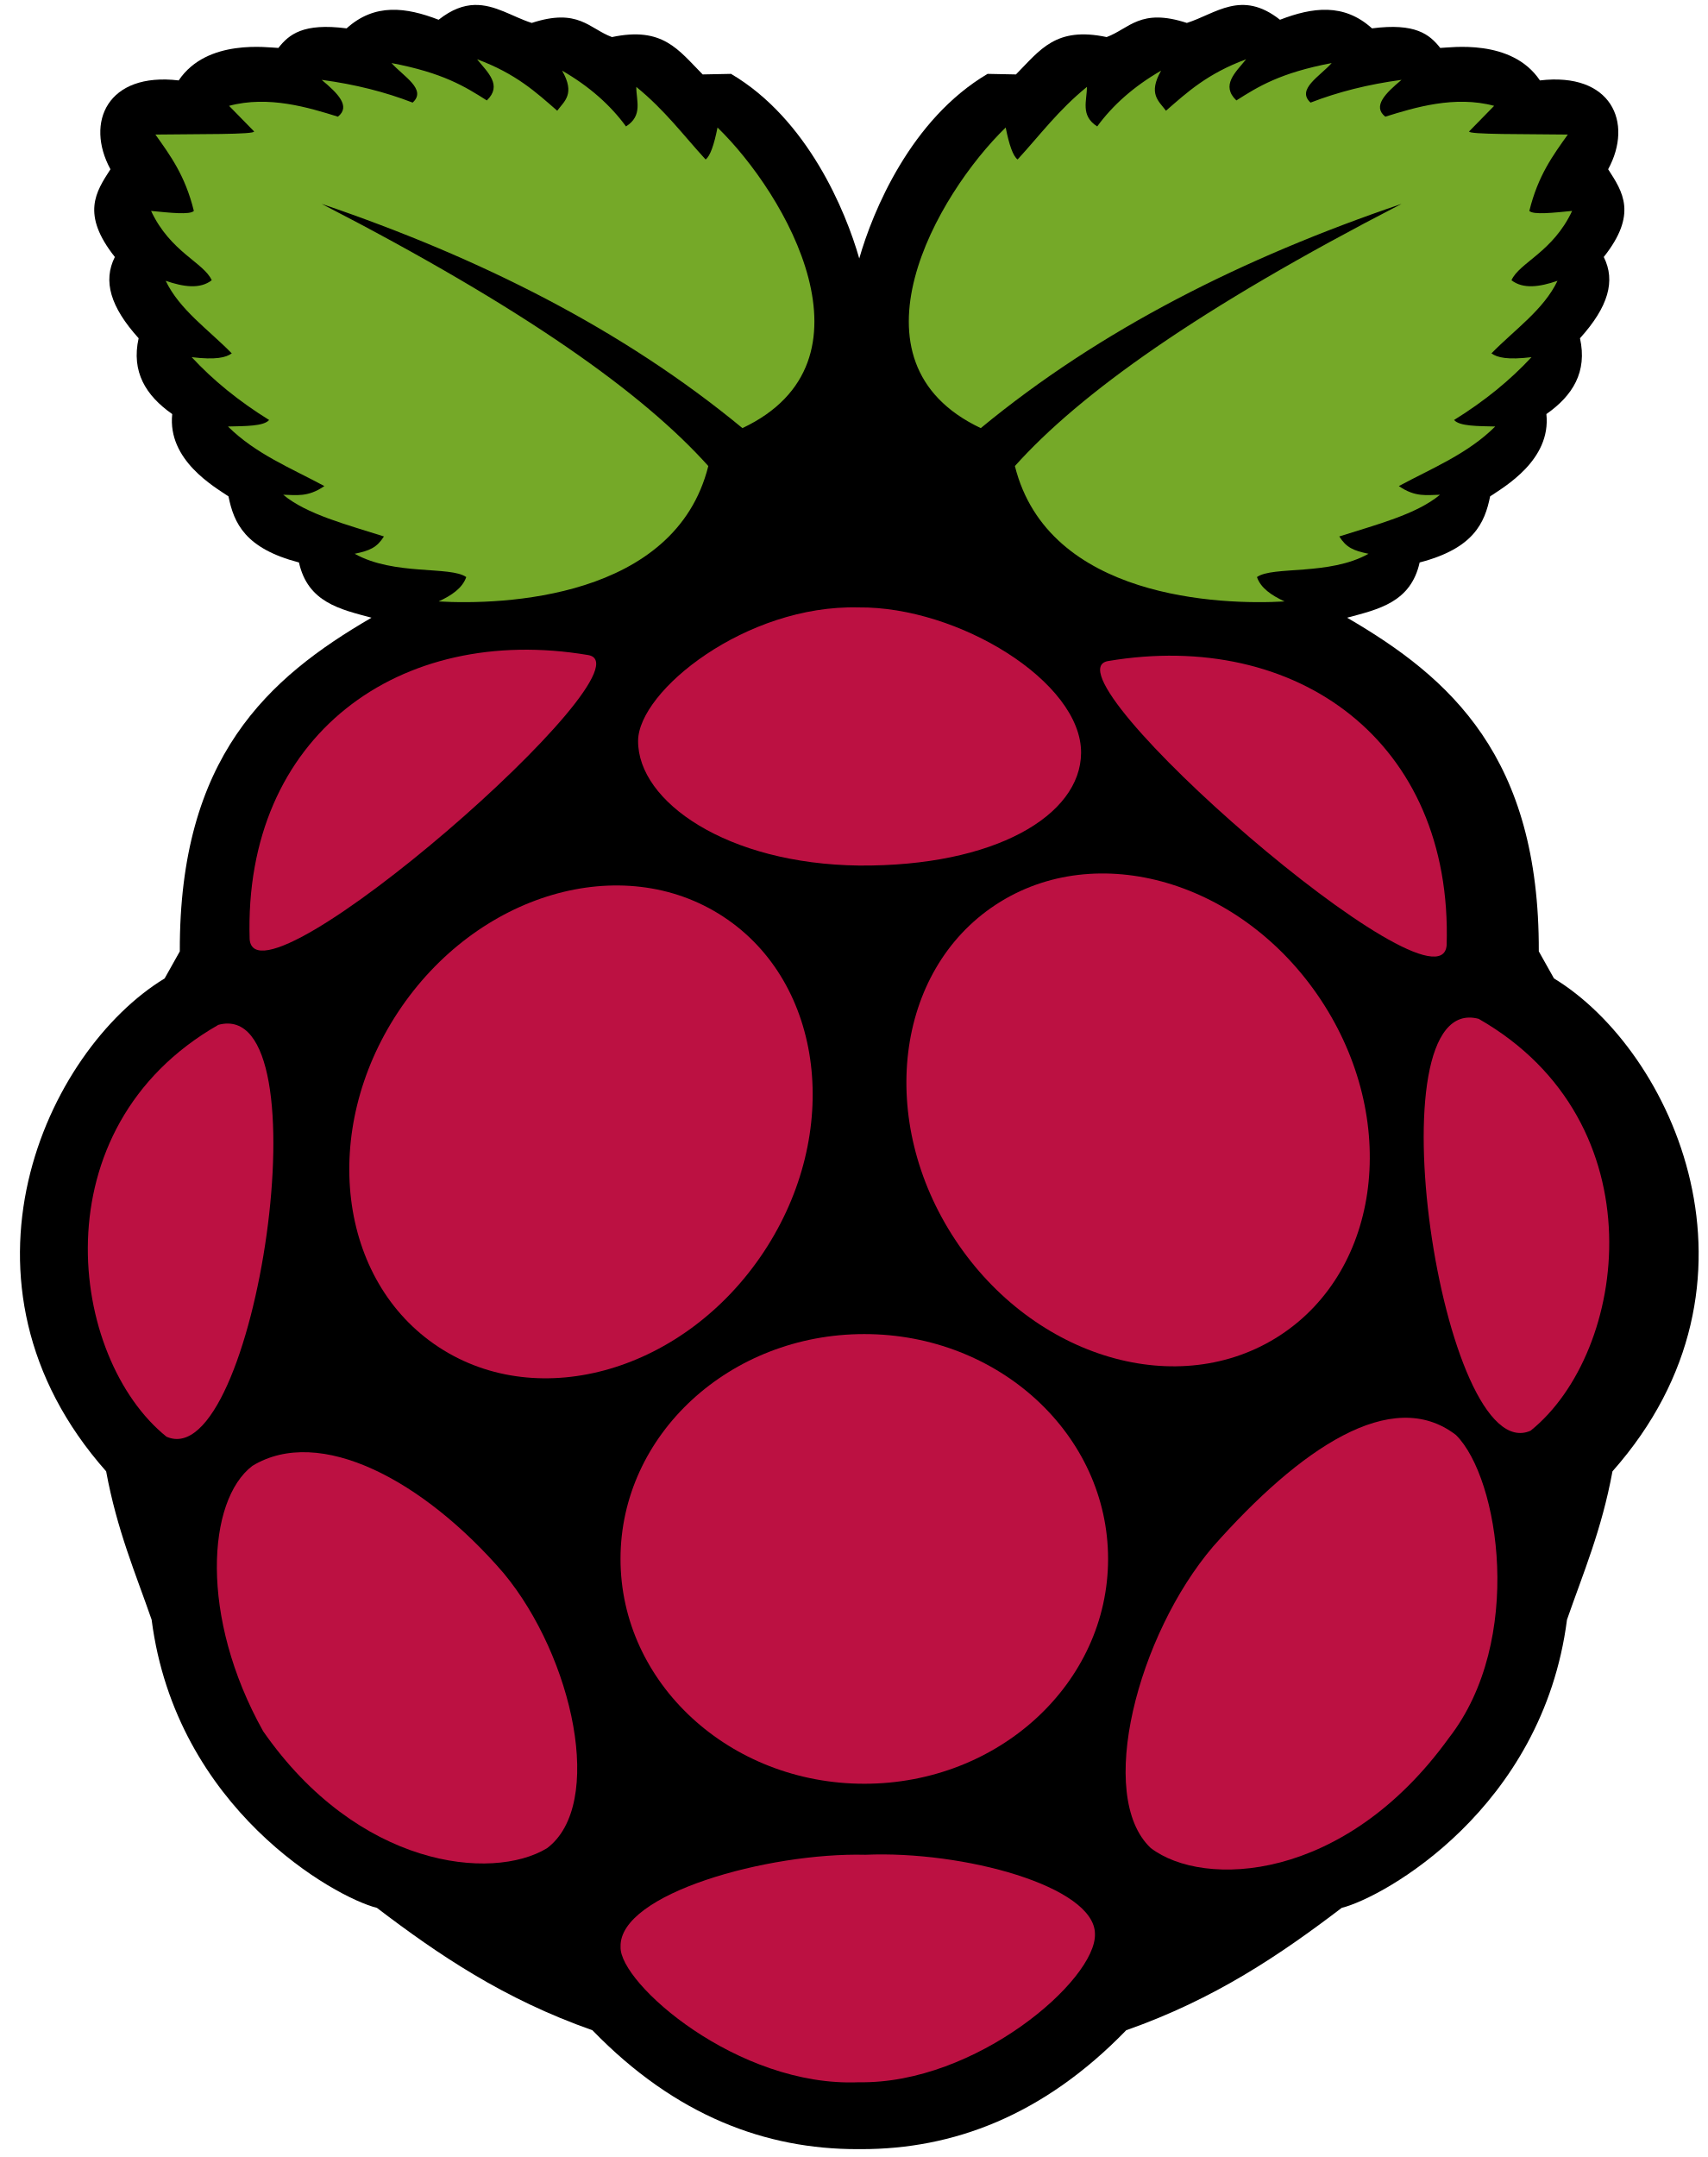
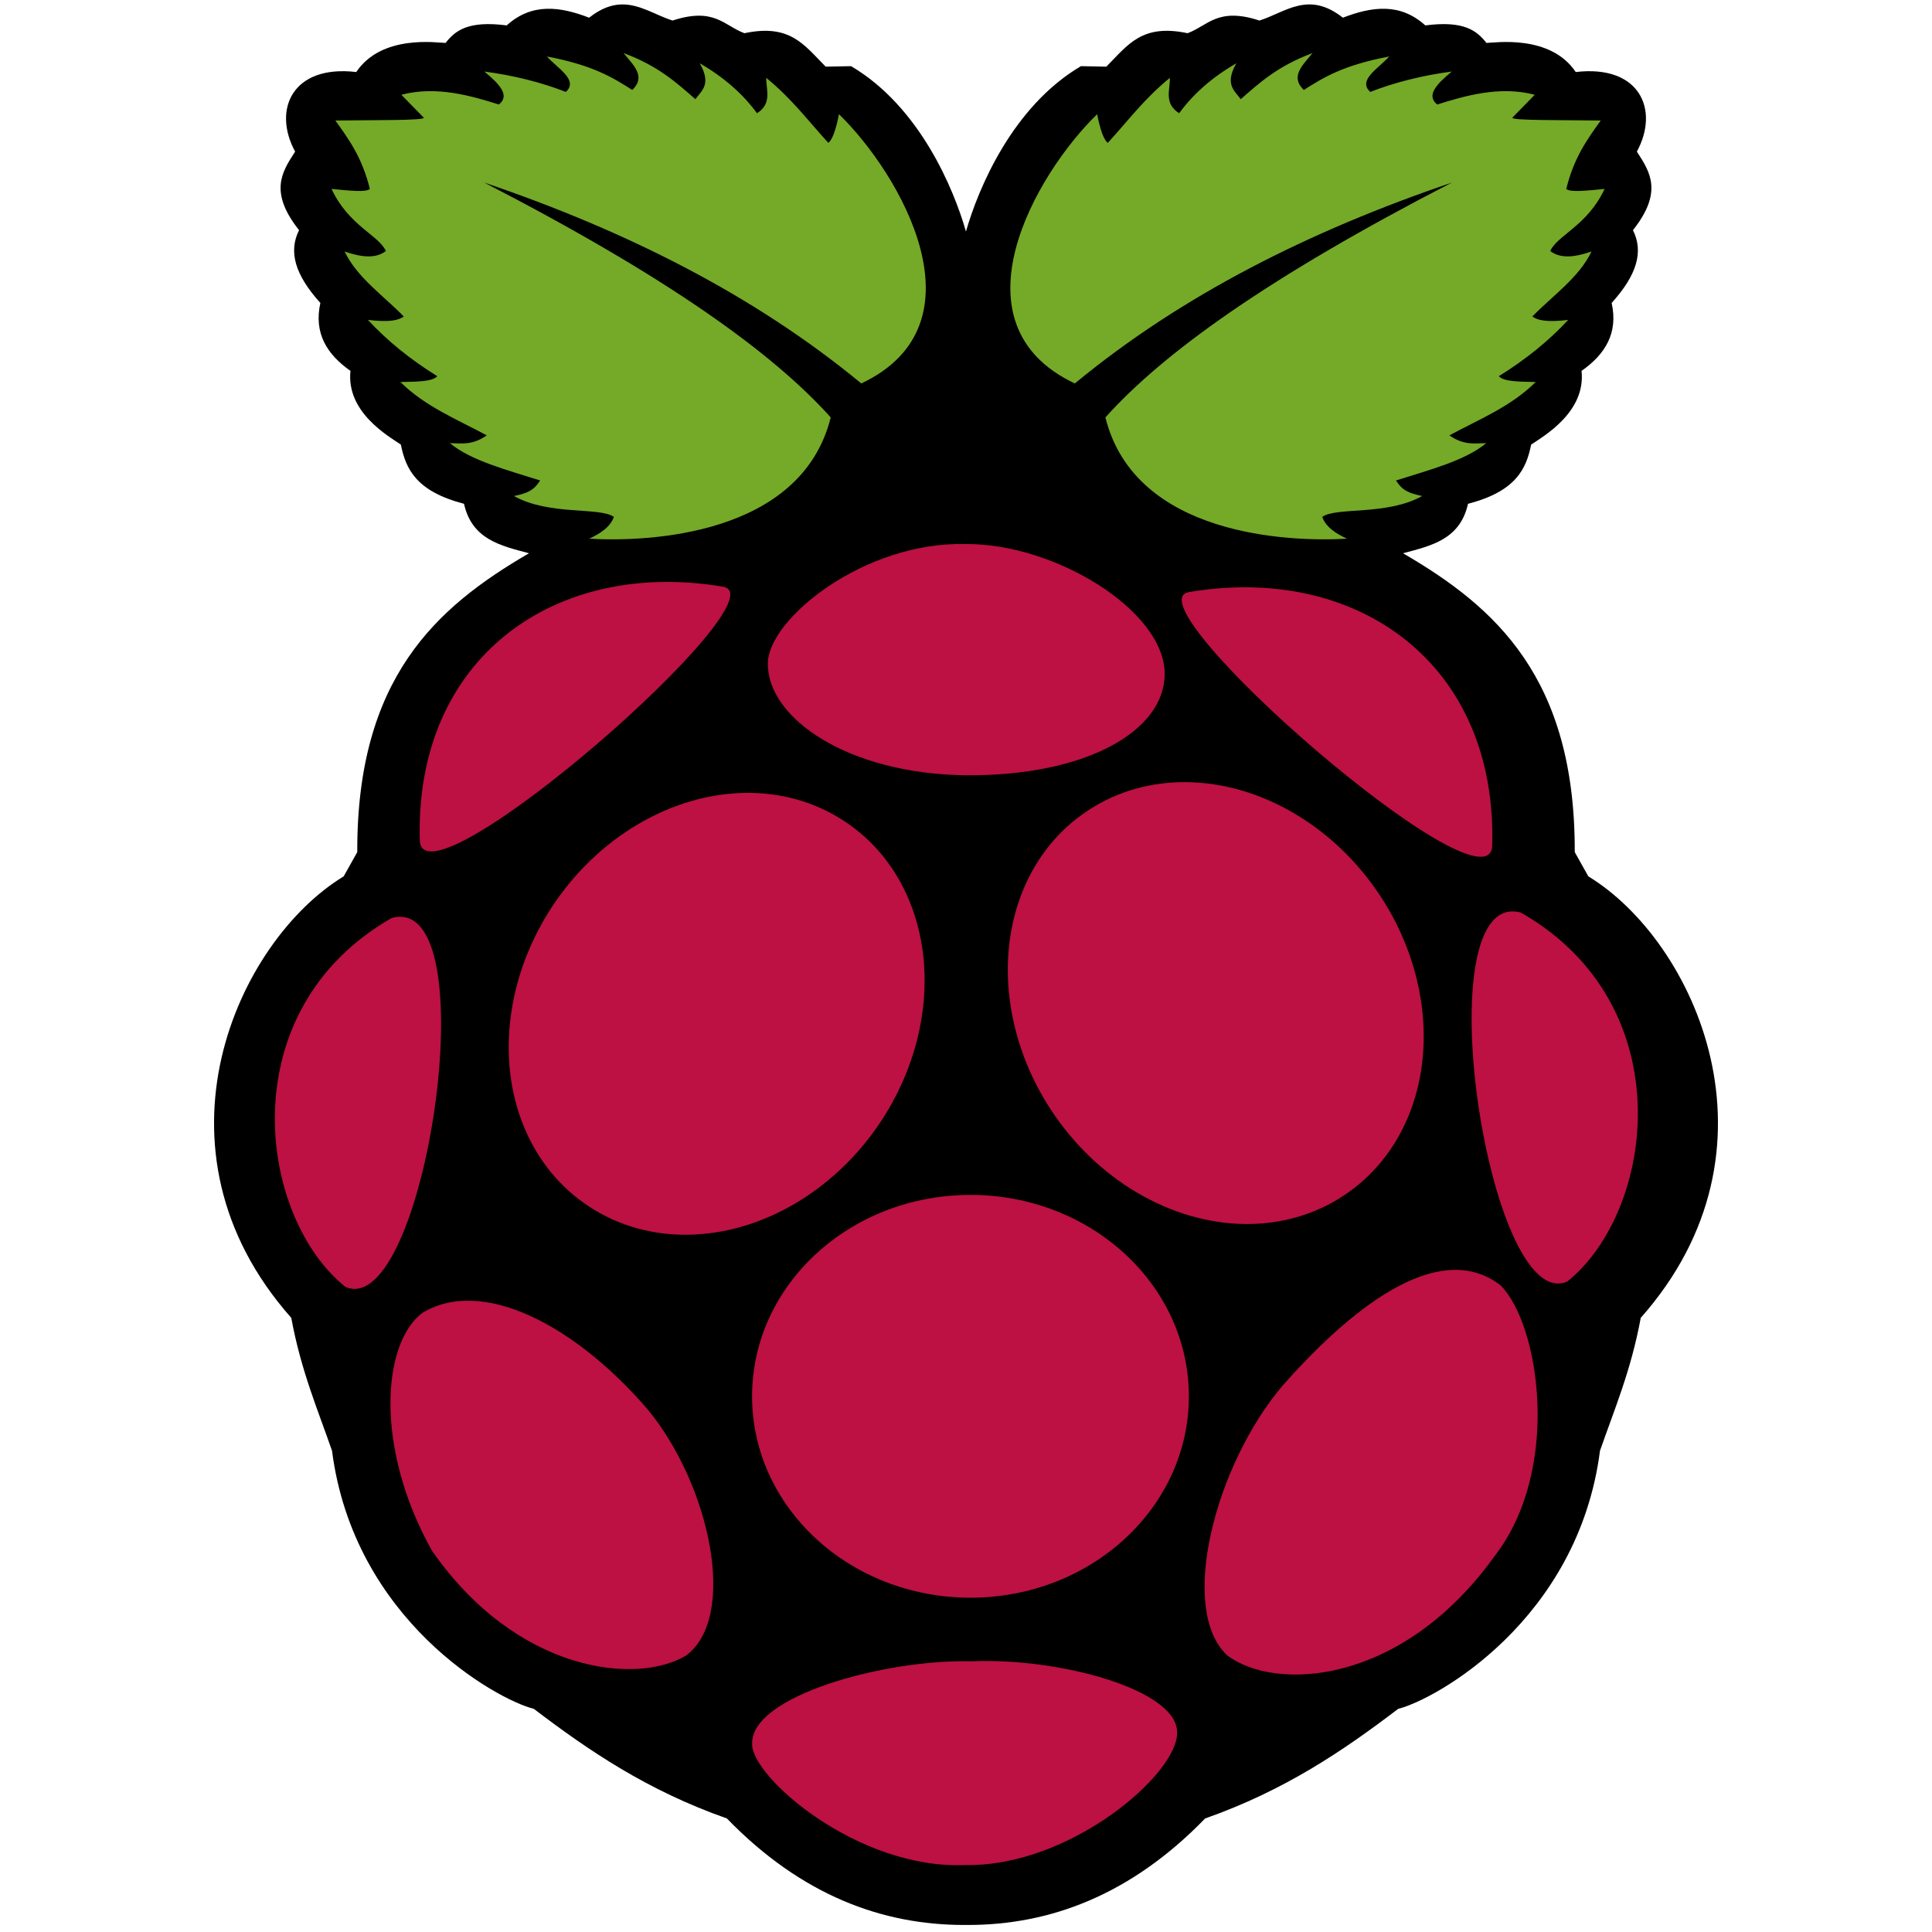
- <svg xmlns="http://www.w3.org/2000/svg" version="1.1" width="570" height="720">
-   <path d="m 158.375,1.656 c -3.619,0.112 -7.517,1.449 -11.938,4.938 C 135.611,2.417 125.11,0.967 115.719,9.469 101.225,7.588 96.508,11.469 92.938,16 89.755,15.934 69.119,12.728 59.656,26.844 35.875,24.03 28.359,40.832 36.875,56.5 c -4.857,7.519 -9.89,14.947 1.469,29.281 -4.018,7.984 -1.527,16.644 7.938,27.125 -2.498,11.223 2.412,19.141 11.219,25.312 -1.647,15.358 14.084,24.287 18.781,27.469 1.804,8.949 5.563,17.393 23.531,22.062 2.963,13.336 13.762,15.639 24.219,18.438 -34.562,20.09 -64.201,46.523 -64,111.375 l -5.062,9.031 C 15.338,350.696 -20.317,428.16 35.438,491.125 c 3.642,19.708 9.75,33.864 15.188,49.531 8.134,63.131 61.218,92.692 75.219,96.188 20.517,15.628 42.368,30.457 71.938,40.844 27.875,28.749 58.074,39.706 88.438,39.688 0.445,-2.8e-4 0.899,0.005 1.344,0 30.364,0.019 60.562,-10.938 88.438,-39.688 29.569,-10.387 51.421,-25.216 71.938,-40.844 14.001,-3.496 67.085,-33.057 75.219,-96.188 5.438,-15.667 11.546,-29.823 15.188,-49.531 55.754,-62.965 20.1,-140.429 -19.531,-164.531 L 513.75,317.562 c 0.201,-64.852 -29.438,-91.285 -64,-111.375 10.457,-2.798 21.256,-5.101 24.219,-18.438 17.968,-4.67 21.728,-13.114 23.531,-22.062 4.698,-3.181 20.428,-12.111 18.781,-27.469 8.807,-6.172 13.717,-14.09 11.219,-25.312 9.465,-10.481 11.956,-19.141 7.938,-27.125 C 546.796,71.447 541.763,64.019 536.906,56.5 545.422,40.832 537.907,24.03 514.125,26.844 504.663,12.728 484.026,15.934 480.844,16 477.273,11.469 472.556,7.588 458.062,9.469 448.671,0.967 438.171,2.417 427.344,6.594 414.485,-3.554 405.971,4.58 396.25,7.656 380.676,2.568 377.117,9.537 369.469,12.375 352.493,8.787 347.333,16.599 339.188,24.844 l -9.469,-0.188 c -25.611,15.093 -38.334,45.826 -42.844,61.625 -4.512,-15.802 -17.206,-46.535 -42.812,-61.625 l -9.469,0.188 C 226.448,16.599 221.288,8.787 204.312,12.375 196.664,9.537 193.105,2.568 177.531,7.656 c -6.38,-2.018 -12.247,-6.214 -19.156,-6 z" style="fill:#000000" />
-   <path d="m 107.392,68.056 c 67.948,35.031 107.447,63.369 129.087,87.504 -11.082,44.418 -68.896,46.445 -90.036,45.199 4.328,-2.015 7.94,-4.428 9.221,-8.136 -5.304,-3.77 -24.113,-0.397 -37.244,-7.774 5.044,-1.045 7.403,-2.063 9.763,-5.785 -12.406,-3.957 -25.769,-7.366 -33.628,-13.921 4.241,0.052 8.201,0.949 13.74,-2.893 -11.112,-5.988 -22.969,-10.734 -32.181,-19.887 5.745,-0.141 11.939,-0.057 13.74,-2.17 -10.17,-6.301 -18.751,-13.308 -25.854,-20.972 8.04,0.971 11.435,0.135 13.379,-1.266 -7.688,-7.874 -17.418,-14.523 -22.057,-24.226 5.97,2.057 11.431,2.845 15.368,-0.181 -2.612,-5.893 -13.805,-9.37 -20.249,-23.142 6.284,0.609 12.95,1.371 14.283,0 C 61.802,58.517 56.797,51.836 51.888,44.914 65.338,44.714 85.716,44.966 84.793,43.829 l -8.317,-8.497 c 13.138,-3.537 26.581,0.568 36.34,3.616 4.382,-3.458 -0.078,-7.83 -5.424,-12.294 11.165,1.491 21.254,4.057 30.373,7.593 4.872,-4.399 -3.164,-8.799 -7.051,-13.198 17.249,3.273 24.557,7.871 31.82,12.475 5.269,-5.051 0.302,-9.343 -3.254,-13.74 13.006,4.817 19.705,11.036 26.758,17.175 2.391,-3.227 6.075,-5.592 1.627,-13.379 9.234,5.323 16.189,11.595 21.334,18.622 5.713,-3.638 3.404,-8.613 3.435,-13.198 9.597,7.807 15.687,16.114 23.142,24.226 1.502,-1.093 2.817,-4.802 3.977,-10.667 22.895,22.212 55.246,78.158 8.317,100.341 C 207.95,109.957 160.253,86.017 107.392,68.056 z" style="fill:#75a928" />
-   <path d="M 467.925,68.056 C 399.977,103.087 360.478,131.425 338.838,155.56 c 11.082,44.418 68.896,46.445 90.036,45.199 -4.328,-2.015 -7.94,-4.428 -9.221,-8.136 5.304,-3.77 24.113,-0.397 37.244,-7.774 -5.044,-1.045 -7.403,-2.063 -9.763,-5.785 12.406,-3.957 25.769,-7.366 33.628,-13.921 -4.241,0.052 -8.201,0.949 -13.74,-2.893 11.112,-5.988 22.969,-10.734 32.181,-19.887 -5.745,-0.141 -11.939,-0.057 -13.74,-2.17 10.17,-6.301 18.751,-13.308 25.854,-20.972 -8.04,0.971 -11.435,0.135 -13.379,-1.266 7.688,-7.874 17.418,-14.523 22.057,-24.226 -5.97,2.057 -11.431,2.845 -15.368,-0.181 2.612,-5.893 13.805,-9.37 20.249,-23.142 -6.284,0.609 -12.95,1.371 -14.283,0 2.922,-11.889 7.927,-18.57 12.836,-25.492 -13.45,-0.2 -33.828,0.052 -32.905,-1.085 l 8.317,-8.497 c -13.138,-3.537 -26.581,0.568 -36.34,3.616 -4.382,-3.458 0.078,-7.83 5.424,-12.294 -11.165,1.491 -21.254,4.057 -30.373,7.593 -4.872,-4.399 3.164,-8.799 7.051,-13.198 -17.249,3.273 -24.557,7.871 -31.82,12.475 -5.269,-5.051 -0.302,-9.343 3.254,-13.74 -13.006,4.817 -19.705,11.036 -26.758,17.175 -2.391,-3.227 -6.075,-5.592 -1.627,-13.379 -9.234,5.323 -16.189,11.595 -21.334,18.622 -5.713,-3.638 -3.404,-8.613 -3.435,-13.198 -9.597,7.807 -15.687,16.114 -23.142,24.226 -1.502,-1.093 -2.817,-4.802 -3.977,-10.667 -22.895,22.212 -55.246,78.158 -8.317,100.341 39.919,-32.947 87.616,-56.888 140.477,-74.849 z" style="fill:#75a928" />
-   <path d="m 365.205,521.849 a 71.956,66.532 0 1 1 -143.912,0 71.956,66.532 0 1 1 143.912,0 z" transform="matrix(1.131107,0,0,1.12805,-43.13914,-68.31098)" style="fill:#bc1142" />
-   <path d="m 262.841,276.648 a 61.875,28.125 0 1 1 -123.75,0 61.875,28.125 0 1 1 123.75,0 z" transform="matrix(0.7674168,-1.161311,2.171115,1.422437,-560.8886,217.6886)" style="fill:#bc1142" />
-   <path d="m 262.841,276.648 a 61.875,28.125 0 1 1 -123.75,0 61.875,28.125 0 1 1 123.75,0 z" transform="matrix(-0.7674168,-1.161311,-2.171115,1.422437,1134.829,213.6886)" style="fill:#bc1142" />
-   <path d="M 72.91,342.088 C 109.324,332.331 85.202,492.724 55.577,479.564 22.99,453.351 12.494,376.588 72.91,342.088 z" style="fill:#bc1142" />
-   <path d="m 493.678,340.088 c -36.414,-9.757 -12.292,150.637 17.333,137.476 32.587,-26.213 43.083,-102.975 -17.333,-137.476 z" style="fill:#bc1142" />
-   <path d="m 369.972,220.653 c 62.835,-10.61 115.116,26.722 113.011,94.858 -2.067,26.121 -136.159,-90.969 -113.011,-94.858 z" style="fill:#bc1142" />
-   <path d="M 196.36,218.653 C 133.525,208.043 81.244,245.376 83.348,313.511 85.415,339.632 219.507,222.542 196.36,218.653 z" style="fill:#bc1142" />
-   <path d="m 286.619,202.756 c -37.503,-0.975 -73.495,27.834 -73.582,44.544 -0.105,20.304 29.651,41.093 73.837,41.62 45.123,0.323 73.916,-16.64 74.061,-37.594 0.165,-23.74 -41.039,-48.937 -74.317,-48.571 z" style="fill:#bc1142" />
-   <path d="m 288.909,619.117 c 32.697,-1.427 76.571,10.532 76.657,26.396 0.543,15.405 -39.79,50.211 -78.826,49.538 -40.427,1.744 -80.069,-33.116 -79.55,-45.199 -0.605,-17.716 49.226,-31.548 81.719,-30.735 z" style="fill:#bc1142" />
-   <path d="m 168.139,525.104 c 23.279,28.046 33.891,77.319 14.464,91.844 -18.379,11.088 -63.012,6.522 -94.736,-39.052 -21.395,-38.242 -18.638,-77.157 -3.616,-88.589 22.464,-13.684 57.173,4.799 83.889,35.797 z" style="fill:#bc1142" />
-   <path d="m 405.021,516.212 c -25.187,29.502 -39.212,83.31 -20.838,100.643 17.568,13.464 64.729,11.582 99.566,-36.756 25.296,-32.465 16.82,-86.682 2.371,-101.075 -21.464,-16.602 -52.277,4.645 -81.099,37.188 z" style="fill:#bc1142" />
+ <svg xmlns="http://www.w3.org/2000/svg" version="1.1" width="720" height="720" id="svg30">
+   <defs id="defs34" />
+   <path d="m 231.484,1.656 c -3.619,0.112 -7.517,1.449 -11.938,4.938 C 208.72,2.417 198.22,0.967 188.828,9.469 174.334,7.588 169.618,11.469 166.047,16 162.864,15.934 142.228,12.728 132.766,26.844 108.984,24.03 101.469,40.832 109.984,56.5 c -4.857,7.519 -9.89,14.947 1.469,29.281 -4.018,7.984 -1.527,16.644 7.938,27.125 -2.498,11.223 2.412,19.141 11.219,25.312 -1.647,15.358 14.084,24.287 18.781,27.469 1.804,8.949 5.563,17.393 23.531,22.062 2.963,13.336 13.762,15.639 24.219,18.438 -34.562,20.09 -64.201,46.523 -64,111.375 l -5.062,9.031 C 88.447,350.696 52.793,428.16 108.547,491.125 c 3.642,19.708 9.75,33.864 15.188,49.531 8.134,63.131 61.218,92.692 75.219,96.188 20.517,15.628 42.368,30.457 71.938,40.844 27.875,28.749 58.074,39.706 88.438,39.688 0.445,-2.8e-4 0.899,0.005 1.344,0 30.364,0.019 60.562,-10.938 88.438,-39.688 29.569,-10.387 51.421,-25.216 71.938,-40.844 14.001,-3.496 67.085,-33.057 75.219,-96.188 5.438,-15.667 11.546,-29.823 15.188,-49.531 55.754,-62.965 20.1,-140.429 -19.531,-164.531 l -5.062,-9.031 c 0.201,-64.852 -29.438,-91.285 -64,-111.375 10.457,-2.798 21.256,-5.101 24.219,-18.438 17.968,-4.67 21.728,-13.114 23.531,-22.062 4.698,-3.181 20.428,-12.111 18.781,-27.469 8.807,-6.172 13.717,-14.09 11.219,-25.312 9.465,-10.481 11.956,-19.141 7.938,-27.125 C 619.905,71.447 614.873,64.019 610.016,56.5 618.531,40.832 611.016,24.03 587.234,26.844 577.772,12.728 557.136,15.934 553.953,16 550.382,11.469 545.666,7.588 531.172,9.469 521.78,0.967 511.28,2.417 500.453,6.594 487.594,-3.554 479.081,4.58 469.359,7.656 453.786,2.568 450.226,9.537 442.578,12.375 425.603,8.787 420.443,16.599 412.297,24.844 l -9.469,-0.188 c -25.611,15.093 -38.334,45.826 -42.844,61.625 -4.512,-15.802 -17.206,-46.535 -42.812,-61.625 l -9.469,0.188 C 299.557,16.599 294.397,8.787 277.422,12.375 269.774,9.537 266.214,2.568 250.641,7.656 c -6.38,-2.018 -12.247,-6.214 -19.156,-6 z" style="fill:#000000" id="path2" />
+   <path d="m 180.501,68.056 c 67.948,35.031 107.447,63.369 129.087,87.504 -11.082,44.418 -68.896,46.445 -90.036,45.199 4.328,-2.015 7.94,-4.428 9.221,-8.136 -5.304,-3.77 -24.113,-0.397 -37.244,-7.774 5.044,-1.045 7.403,-2.063 9.763,-5.785 -12.406,-3.957 -25.769,-7.366 -33.628,-13.921 4.241,0.052 8.201,0.949 13.74,-2.893 -11.112,-5.988 -22.969,-10.734 -32.181,-19.887 5.745,-0.141 11.939,-0.057 13.74,-2.17 -10.17,-6.301 -18.751,-13.308 -25.854,-20.972 8.04,0.971 11.435,0.135 13.379,-1.266 -7.688,-7.874 -17.418,-14.523 -22.057,-24.226 5.97,2.057 11.431,2.845 15.368,-0.181 -2.612,-5.893 -13.805,-9.37 -20.249,-23.142 6.284,0.609 12.95,1.371 14.283,0 -2.922,-11.889 -7.927,-18.57 -12.836,-25.492 13.45,-0.2 33.828,0.052 32.905,-1.085 l -8.317,-8.497 c 13.138,-3.537 26.581,0.568 36.34,3.616 4.382,-3.458 -0.078,-7.83 -5.424,-12.294 11.165,1.491 21.254,4.057 30.373,7.593 4.872,-4.399 -3.164,-8.799 -7.051,-13.198 17.249,3.273 24.557,7.871 31.82,12.475 5.269,-5.051 0.302,-9.343 -3.254,-13.74 13.006,4.817 19.705,11.036 26.758,17.175 2.391,-3.227 6.075,-5.592 1.627,-13.379 9.234,5.323 16.189,11.595 21.334,18.622 5.713,-3.638 3.404,-8.613 3.435,-13.198 9.597,7.807 15.687,16.114 23.142,24.226 1.502,-1.093 2.817,-4.802 3.977,-10.667 22.895,22.212 55.246,78.158 8.317,100.341 C 281.06,109.957 233.362,86.017 180.501,68.056 Z" style="fill:#75a928" id="path4" />
+   <path d="m 541.034,68.056 c -67.948,35.031 -107.447,63.369 -129.087,87.504 11.082,44.418 68.896,46.445 90.036,45.199 -4.328,-2.015 -7.94,-4.428 -9.221,-8.136 5.304,-3.77 24.113,-0.397 37.244,-7.774 -5.044,-1.045 -7.403,-2.063 -9.763,-5.785 12.406,-3.957 25.769,-7.366 33.628,-13.921 -4.241,0.052 -8.201,0.949 -13.74,-2.893 11.112,-5.988 22.969,-10.734 32.181,-19.887 -5.745,-0.141 -11.939,-0.057 -13.74,-2.17 10.17,-6.301 18.751,-13.308 25.854,-20.972 -8.04,0.971 -11.435,0.135 -13.379,-1.266 7.688,-7.874 17.418,-14.523 22.057,-24.226 -5.97,2.057 -11.431,2.845 -15.368,-0.181 2.612,-5.893 13.805,-9.37 20.249,-23.142 -6.284,0.609 -12.95,1.371 -14.283,0 2.922,-11.889 7.927,-18.57 12.836,-25.492 -13.45,-0.2 -33.828,0.052 -32.905,-1.085 l 8.317,-8.497 c -13.138,-3.537 -26.581,0.568 -36.34,3.616 -4.382,-3.458 0.078,-7.83 5.424,-12.294 -11.165,1.491 -21.254,4.057 -30.373,7.593 -4.872,-4.399 3.164,-8.799 7.051,-13.198 -17.249,3.273 -24.557,7.871 -31.82,12.475 -5.269,-5.051 -0.302,-9.343 3.254,-13.74 -13.006,4.817 -19.705,11.036 -26.758,17.175 -2.391,-3.227 -6.075,-5.592 -1.627,-13.379 -9.234,5.323 -16.189,11.595 -21.334,18.622 -5.713,-3.638 -3.404,-8.613 -3.435,-13.198 -9.597,7.807 -15.687,16.114 -23.142,24.226 -1.502,-1.093 -2.817,-4.802 -3.977,-10.667 -22.895,22.212 -55.246,78.158 -8.317,100.341 39.919,-32.947 87.616,-56.888 140.477,-74.849 z" style="fill:#75a928" id="path6" />
+   <path d="m 443.056,520.361 a 81.39,75.052 0 1 1 -162.78,0 81.39,75.052 0 1 1 162.78,0 z" style="fill:#bc1142;stroke-width:1.13" id="path8" />
+   <path d="M 314.563,305.962 A 72.999,86.13 34.034 1 1 219.596,449.675 72.999,86.13 34.034 1 1 314.563,305.962 Z" style="fill:#bc1142;stroke-width:1.901" id="path10" />
+   <path d="M 405.596,301.962 A 86.13,72.999 55.966 1 0 500.563,445.675 86.13,72.999 55.966 1 0 405.596,301.962 Z" style="fill:#bc1142;stroke-width:1.901" id="path12" />
+   <path d="m 146.02,342.088 c 36.414,-9.757 12.292,150.637 -17.333,137.476 C 96.099,453.351 85.603,376.588 146.02,342.088 Z" style="fill:#bc1142" id="path14" />
+   <path d="m 566.788,340.088 c -36.414,-9.757 -12.292,150.637 17.333,137.476 32.587,-26.213 43.083,-102.975 -17.333,-137.476 z" style="fill:#bc1142" id="path16" />
+   <path d="m 443.081,220.653 c 62.835,-10.61 115.116,26.722 113.011,94.858 -2.067,26.121 -136.159,-90.969 -113.011,-94.858 z" style="fill:#bc1142" id="path18" />
+   <path d="m 269.469,218.653 c -62.835,-10.61 -115.116,26.722 -113.011,94.858 2.067,26.121 136.159,-90.969 113.011,-94.858 z" style="fill:#bc1142" id="path20" />
+   <path d="m 359.729,202.756 c -37.503,-0.975 -73.495,27.834 -73.582,44.544 -0.105,20.304 29.651,41.093 73.837,41.62 45.123,0.323 73.916,-16.64 74.061,-37.594 0.165,-23.74 -41.039,-48.937 -74.317,-48.571 z" style="fill:#bc1142" id="path22" />
+   <path d="m 362.019,619.117 c 32.697,-1.427 76.571,10.532 76.657,26.396 0.543,15.405 -39.79,50.211 -78.826,49.538 -40.427,1.744 -80.069,-33.116 -79.55,-45.199 -0.605,-17.716 49.226,-31.548 81.719,-30.735 z" style="fill:#bc1142" id="path24" />
+   <path d="m 241.248,525.104 c 23.279,28.046 33.891,77.319 14.464,91.844 -18.379,11.088 -63.012,6.522 -94.736,-39.052 -21.395,-38.242 -18.638,-77.157 -3.616,-88.589 22.464,-13.684 57.173,4.799 83.889,35.797 z" style="fill:#bc1142" id="path26" />
+   <path d="m 478.13,516.212 c -25.187,29.502 -39.212,83.31 -20.838,100.643 17.568,13.464 64.729,11.582 99.566,-36.756 25.296,-32.465 16.82,-86.682 2.371,-101.075 -21.464,-16.602 -52.277,4.645 -81.099,37.188 z" style="fill:#bc1142" id="path28" />
</svg>
